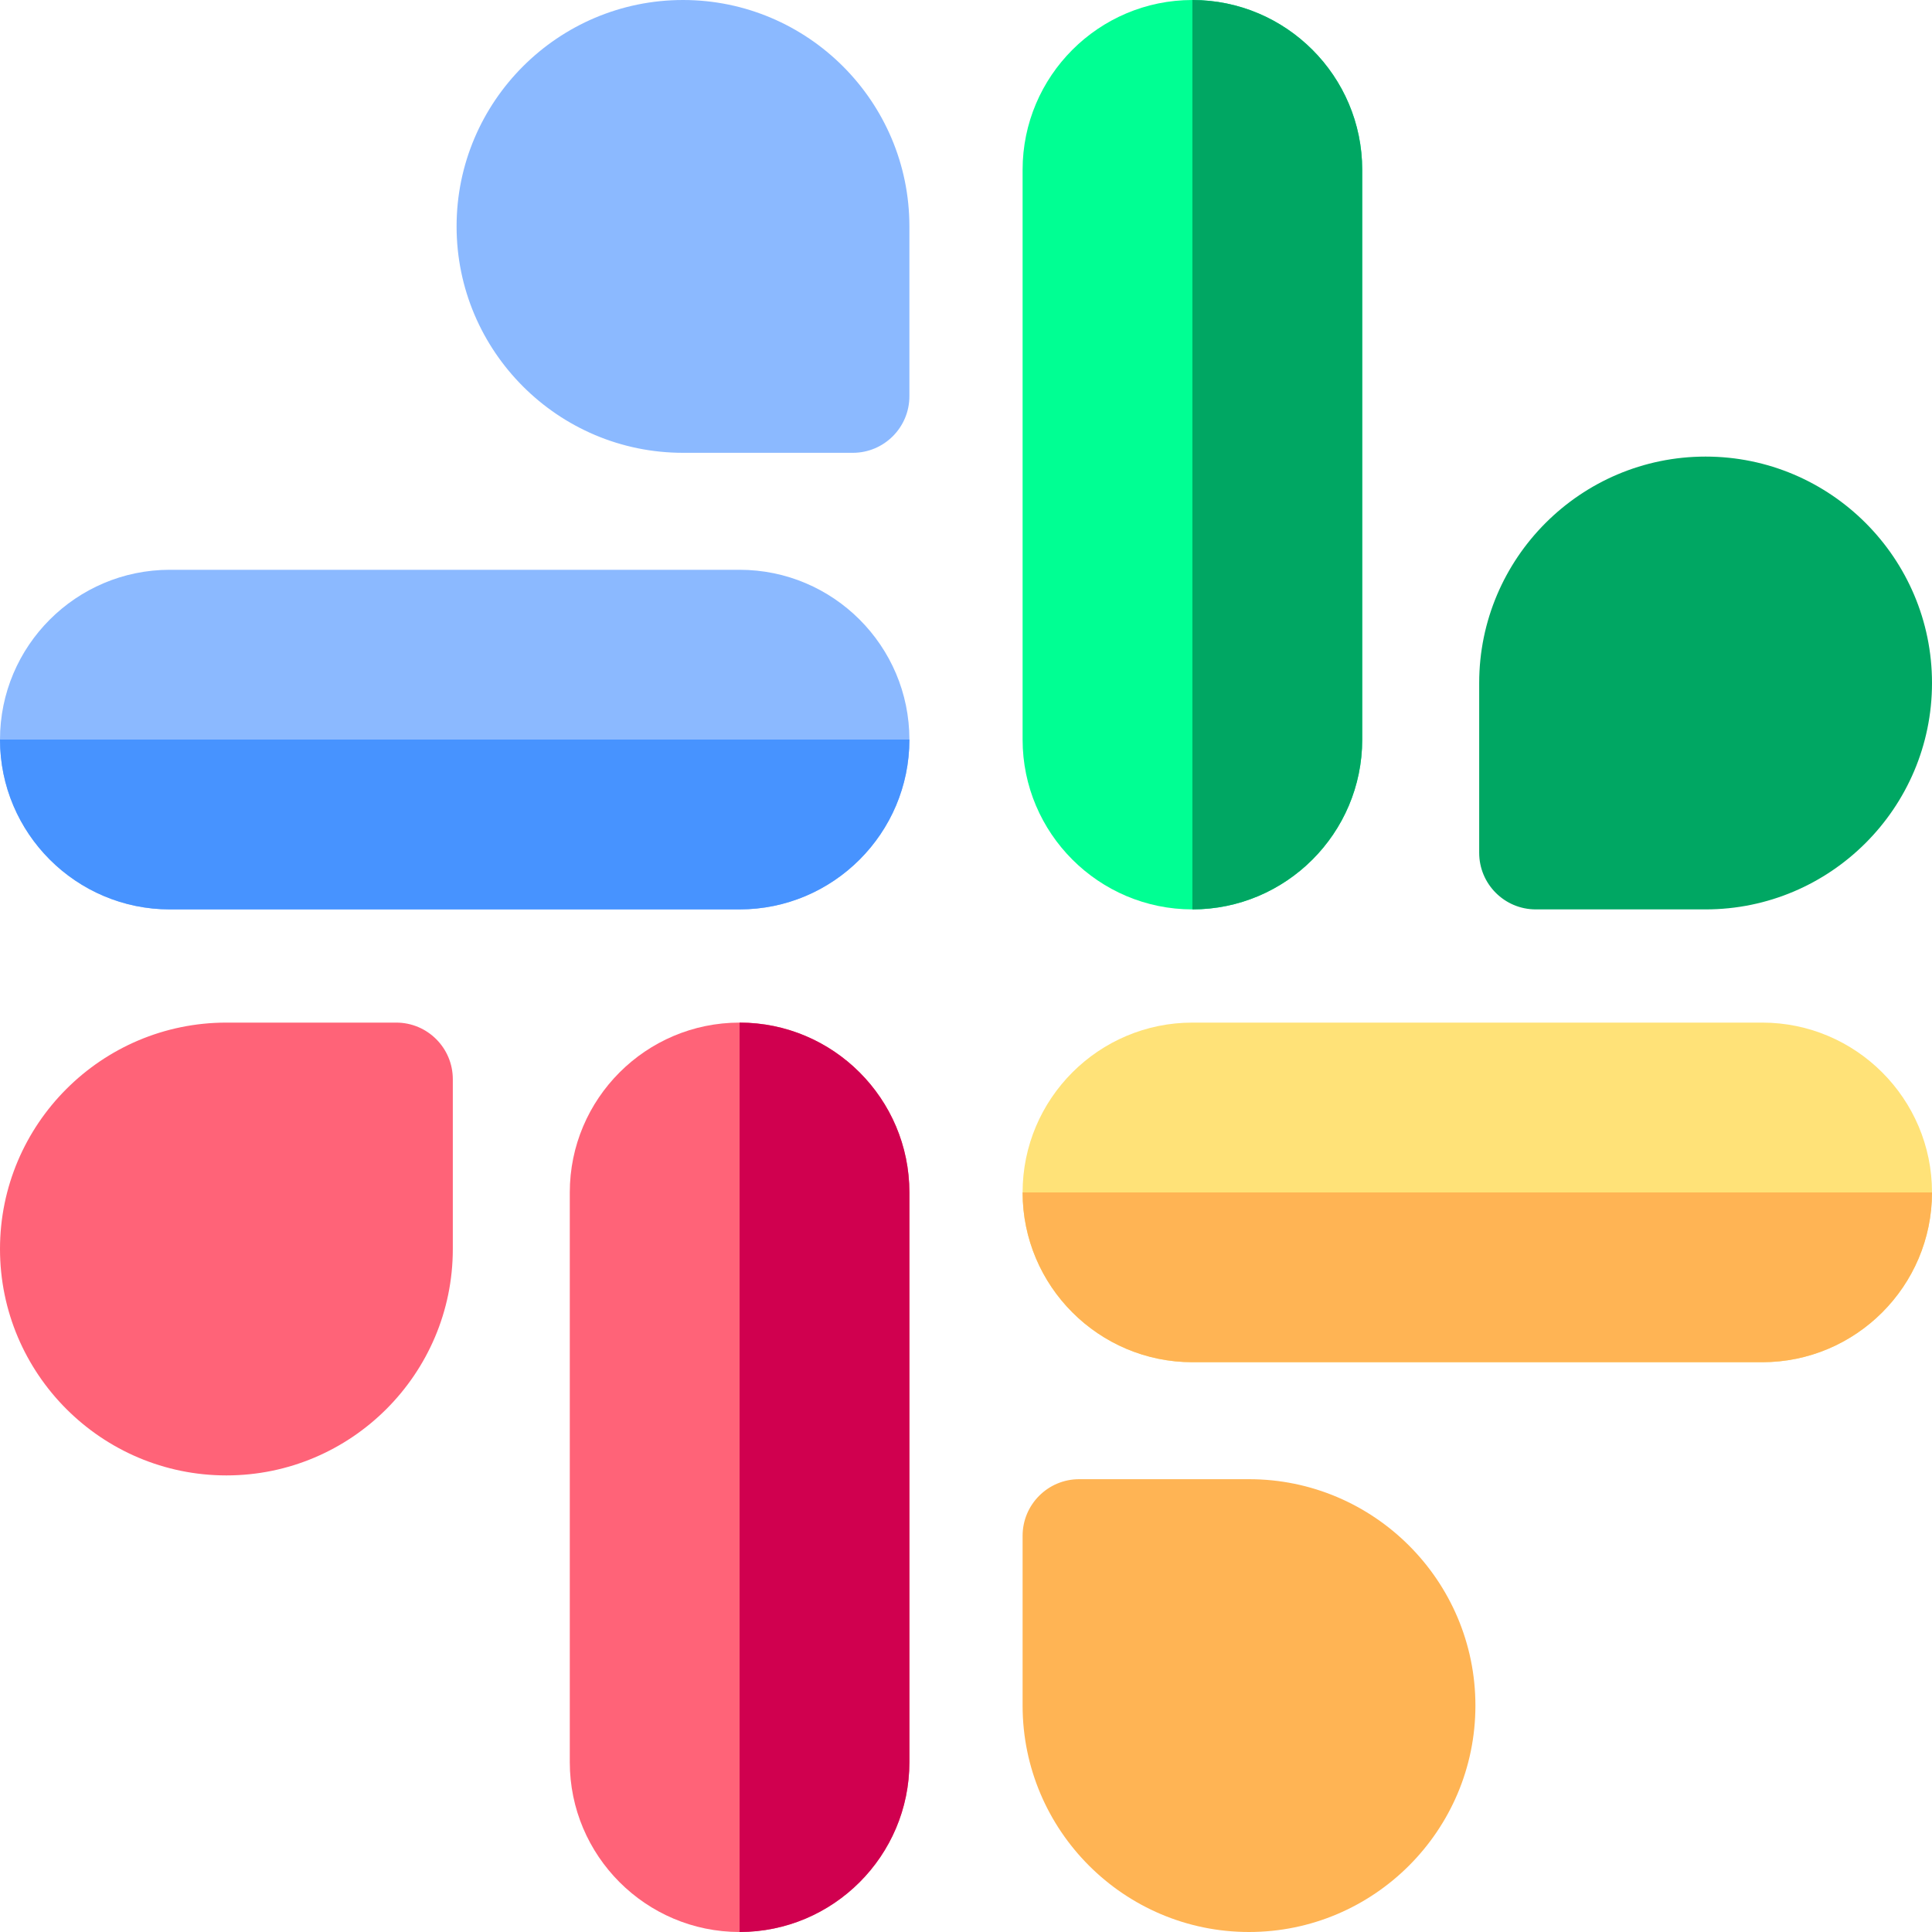
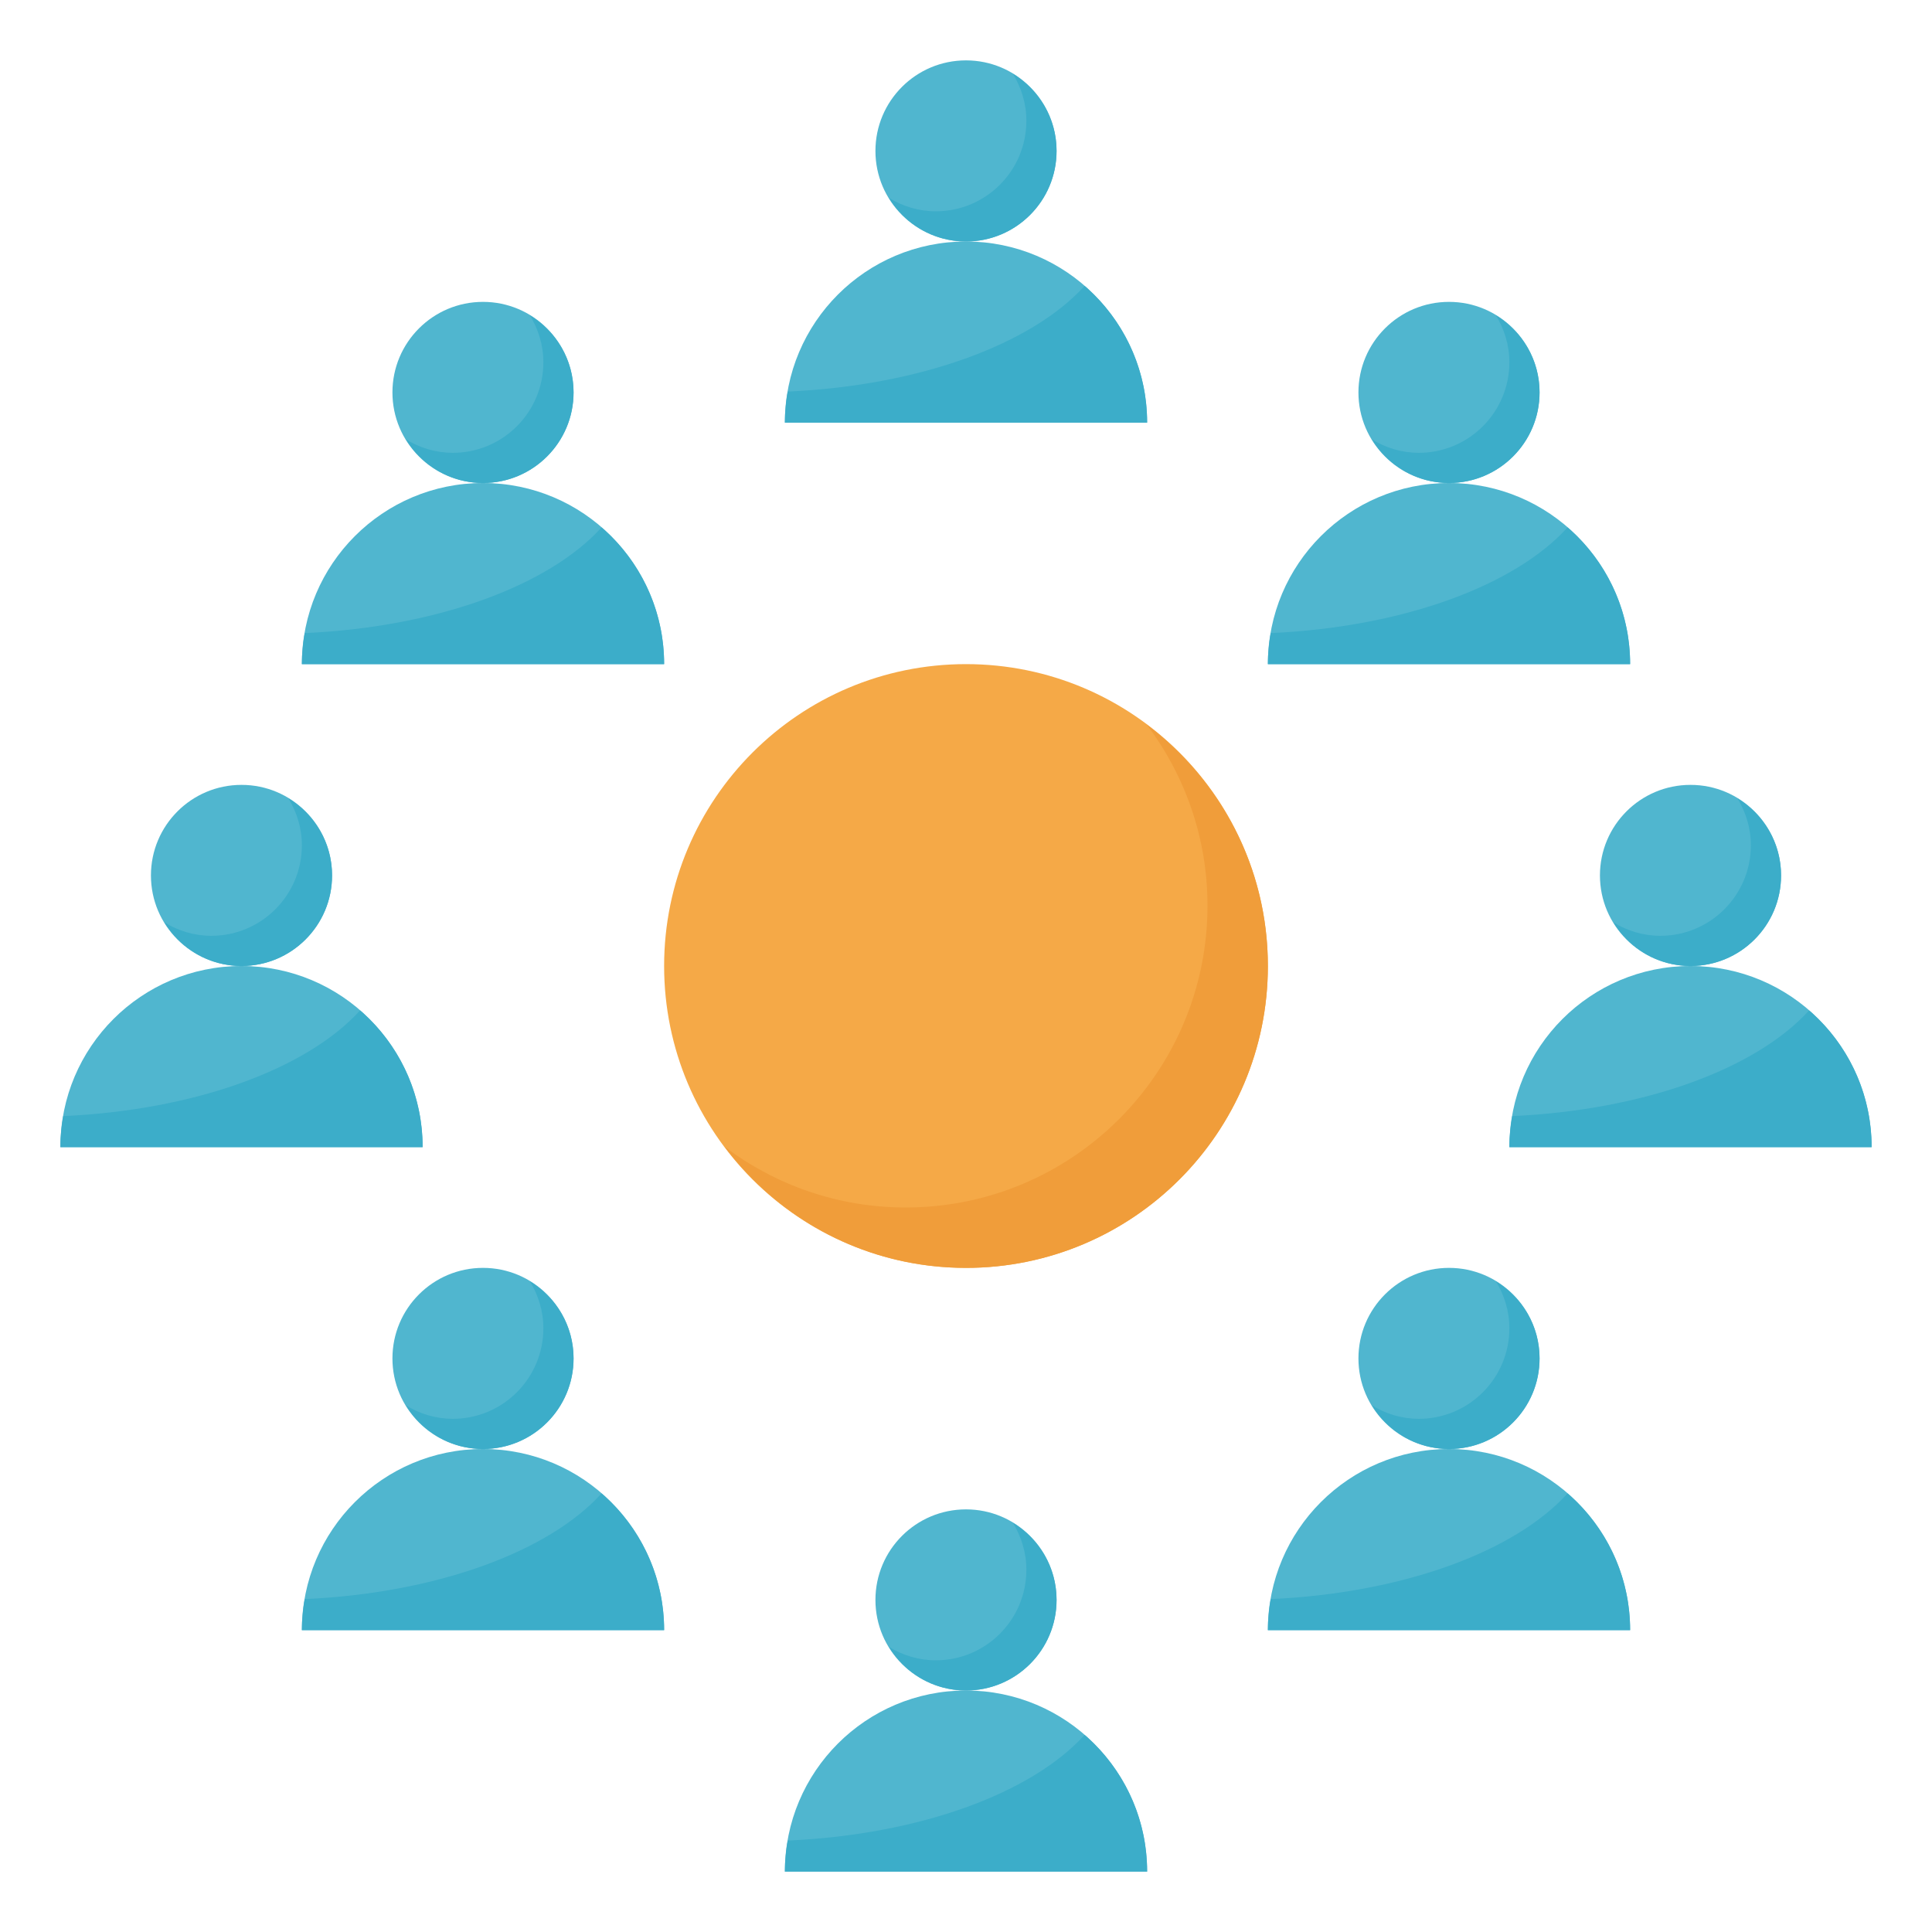
- <svg xmlns="http://www.w3.org/2000/svg" id="Capa_1" enable-background="new 0 0 512 512" height="512" viewBox="0 0 512 512" width="512">
-   <g>
-     <path d="m196 271c24.813 0 45 20.187 45 45v151c0 24.813-20.187 45-45 45s-45-20.187-45-45v-151c0-24.813 20.187-45 45-45z" fill="#ff6378" />
-     <path d="m467 361h-151c-24.813 0-45-20.187-45-45s20.187-45 45-45h151c24.813 0 45 20.187 45 45s-20.187 45-45 45z" fill="#ffe278" />
-     <path d="m45 151h151c24.813 0 45 20.187 45 45s-20.187 45-45 45h-151c-24.813 0-45-20.187-45-45s20.187-45 45-45z" fill="#8bb9ff" />
-     <path d="m316 241c-24.813 0-45-20.187-45-45v-151c0-24.813 20.187-45 45-45s45 20.187 45 45v151c0 24.813-20.187 45-45 45z" fill="#00ff93" />
-     <path d="m316 0v241c24.813 0 45-20.187 45-45v-151c0-24.813-20.187-45-45-45z" fill="#00a763" />
-     <path d="m196 271v241c24.813 0 45-20.187 45-45v-151c0-24.813-20.187-45-45-45z" fill="#d0004f" />
-     <path d="m512 316h-241c0 24.813 20.187 45 45 45h151c24.813 0 45-20.187 45-45z" fill="#ffb454" />
-     <path d="m241 196h-241c0 24.813 20.187 45 45 45h151c24.813 0 45-20.187 45-45z" fill="#4793ff" />
-     <path d="m452 241h-45c-8.284 0-15-6.716-15-15v-45c0-33.084 26.916-60 60-60s60 26.916 60 60-26.916 60-60 60z" fill="#00a763" />
-     <path d="m60 391c-33.084 0-60-26.916-60-60s26.916-60 60-60h45c8.284 0 15 6.716 15 15v45c0 33.084-26.916 60-60 60z" fill="#ff6378" />
-     <path d="m226 120h-45c-33.084 0-60-26.916-60-60s26.916-60 60-60 60 26.916 60 60v45c0 8.284-6.716 15-15 15z" fill="#8bb9ff" />
-     <path d="m331 512c-33.084 0-60-26.916-60-60v-45c0-8.284 6.716-15 15-15h45c33.084 0 60 26.916 60 60s-26.916 60-60 60z" fill="#ffb454" />
+ <svg xmlns="http://www.w3.org/2000/svg" id="Layer_1_1_" enable-background="new 0 0 64 64" height="512" viewBox="0 0 64 64" width="512">
+   <g fill="#50b6cf">
+     <circle cx="32" cy="5" r="3" />
+     <path d="m26 14c0-3.314 2.686-6 6-6s6 2.686 6 6z" />
+     <circle cx="48" cy="13" r="3" />
+     <path d="m42 22c0-3.314 2.686-6 6-6s6 2.686 6 6z" />
+     <circle cx="48" cy="45" r="3" />
+     <path d="m42 54c0-3.314 2.686-6 6-6s6 2.686 6 6z" />
+     <circle cx="32" cy="53" r="3" />
+     <path d="m26 62c0-3.314 2.686-6 6-6s6 2.686 6 6z" />
+     <circle cx="56" cy="29" r="3" />
+     <path d="m50 38c0-3.314 2.686-6 6-6s6 2.686 6 6z" />
+     <path d="m22 22c0-3.314-2.686-6-6-6s-6 2.686-6 6z" />
+     <circle cx="16" cy="45" r="3" />
+     <path d="m22 54c0-3.314-2.686-6-6-6s-6 2.686-6 6z" />
+     <circle cx="8" cy="29" r="3" />
+     <circle cx="16" cy="13" r="3" />
  </g>
+   <path d="m17.554 10.446c.277.455.446.983.446 1.554 0 1.657-1.343 3-3 3-.571 0-1.1-.168-1.554-.446.527.864 1.469 1.446 2.554 1.446 1.657 0 3-1.343 3-3 0-1.086-.582-2.028-1.446-2.554z" fill="#3cadc9" />
+   <path d="m14 38c0-3.314-2.686-6-6-6s-6 2.686-6 6z" fill="#50b6cf" />
+   <circle cx="32" cy="32" fill="#f5a947" r="10" />
+   <path d="m37.992 24.008c1.255 1.671 2.008 3.741 2.008 5.992 0 5.523-4.477 10-10 10-2.251 0-4.321-.753-5.992-2.008 1.824 2.429 4.72 4.008 7.992 4.008 5.523 0 10-4.477 10-10 0-3.272-1.578-6.168-4.008-7.992z" fill="#f09d3a" />
+   <path d="m19.928 17.471c-1.74 1.922-5.439 3.303-9.834 3.501-.058.335-.094.677-.094 1.028h12c0-1.81-.805-3.429-2.072-4.529z" fill="#3cadc9" />
+   <path d="m33.554 2.446c.277.455.446.983.446 1.554 0 1.657-1.343 3-3 3-.571 0-1.1-.168-1.554-.446.527.864 1.469 1.446 2.554 1.446 1.657 0 3-1.343 3-3 0-1.086-.582-2.028-1.446-2.554z" fill="#3cadc9" />
+   <path d="m35.928 9.471c-1.74 1.922-5.439 3.303-9.834 3.501-.058.335-.094.677-.094 1.028h12c0-1.81-.805-3.429-2.072-4.529z" fill="#3cadc9" />
+   <path d="m49.554 10.446c.277.455.446.983.446 1.554 0 1.657-1.343 3-3 3-.571 0-1.1-.168-1.554-.446.527.864 1.469 1.446 2.554 1.446 1.657 0 3-1.343 3-3 0-1.086-.582-2.028-1.446-2.554z" fill="#3cadc9" />
+   <path d="m51.928 17.471c-1.74 1.922-5.439 3.303-9.834 3.501-.058.335-.094.677-.094 1.028h12c0-1.81-.805-3.429-2.072-4.529z" fill="#3cadc9" />
+   <path d="m57.554 26.446c.277.455.446.983.446 1.554 0 1.657-1.343 3-3 3-.571 0-1.1-.168-1.554-.446.527.864 1.469 1.446 2.554 1.446 1.657 0 3-1.343 3-3 0-1.086-.582-2.028-1.446-2.554z" fill="#3cadc9" />
+   <path d="m59.928 33.471c-1.74 1.922-5.439 3.303-9.834 3.501-.058.335-.094.677-.094 1.028h12c0-1.81-.805-3.429-2.072-4.529z" fill="#3cadc9" />
+   <path d="m49.554 42.446c.277.455.446.983.446 1.554 0 1.657-1.343 3-3 3-.571 0-1.1-.168-1.554-.446.527.864 1.469 1.446 2.554 1.446 1.657 0 3-1.343 3-3 0-1.086-.582-2.028-1.446-2.554z" fill="#3cadc9" />
+   <path d="m51.928 49.471c-1.74 1.922-5.439 3.303-9.834 3.501-.058.335-.094.677-.094 1.028h12c0-1.81-.805-3.429-2.072-4.529z" fill="#3cadc9" />
+   <path d="m33.554 50.446c.277.455.446.983.446 1.554 0 1.657-1.343 3-3 3-.571 0-1.1-.168-1.554-.446.527.864 1.469 1.446 2.554 1.446 1.657 0 3-1.343 3-3 0-1.086-.582-2.028-1.446-2.554z" fill="#3cadc9" />
+   <path d="m35.928 57.471c-1.74 1.922-5.439 3.303-9.834 3.501-.058.335-.094.677-.094 1.028h12c0-1.81-.805-3.429-2.072-4.529z" fill="#3cadc9" />
+   <path d="m17.554 42.446c.277.455.446.983.446 1.554 0 1.657-1.343 3-3 3-.571 0-1.1-.168-1.554-.446.527.864 1.469 1.446 2.554 1.446 1.657 0 3-1.343 3-3 0-1.086-.582-2.028-1.446-2.554z" fill="#3cadc9" />
+   <path d="m19.928 49.471c-1.74 1.922-5.439 3.303-9.834 3.501-.058.335-.094.677-.094 1.028h12c0-1.81-.805-3.429-2.072-4.529z" fill="#3cadc9" />
+   <path d="m9.554 26.446c.277.455.446.983.446 1.554 0 1.657-1.343 3-3 3-.571 0-1.1-.168-1.554-.446.527.864 1.469 1.446 2.554 1.446 1.657 0 3-1.343 3-3 0-1.086-.582-2.028-1.446-2.554z" fill="#3cadc9" />
+   <path d="m11.928 33.471c-1.74 1.922-5.439 3.303-9.834 3.501-.058.335-.094.677-.094 1.028h12c0-1.81-.805-3.429-2.072-4.529z" fill="#3cadc9" />
</svg>
